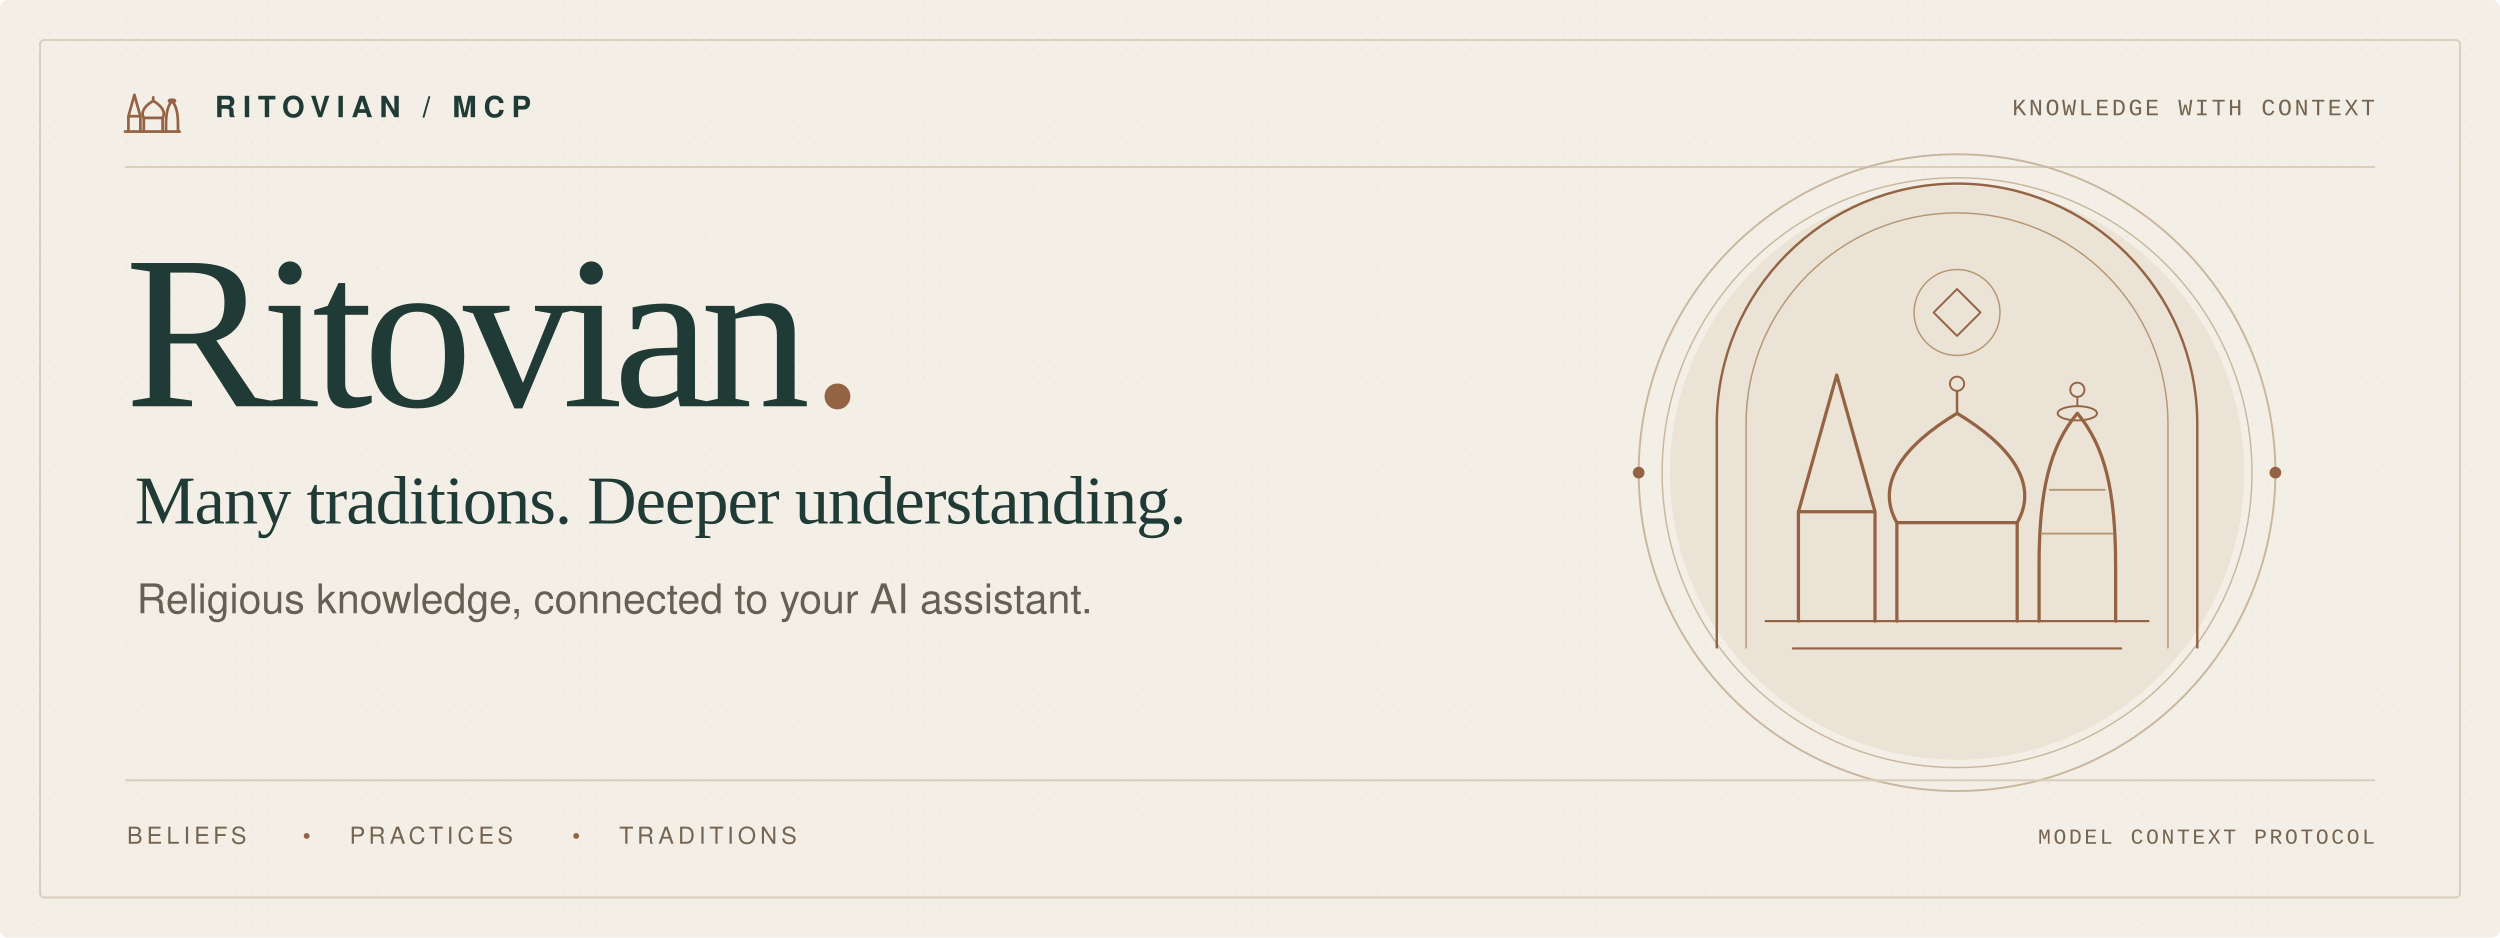
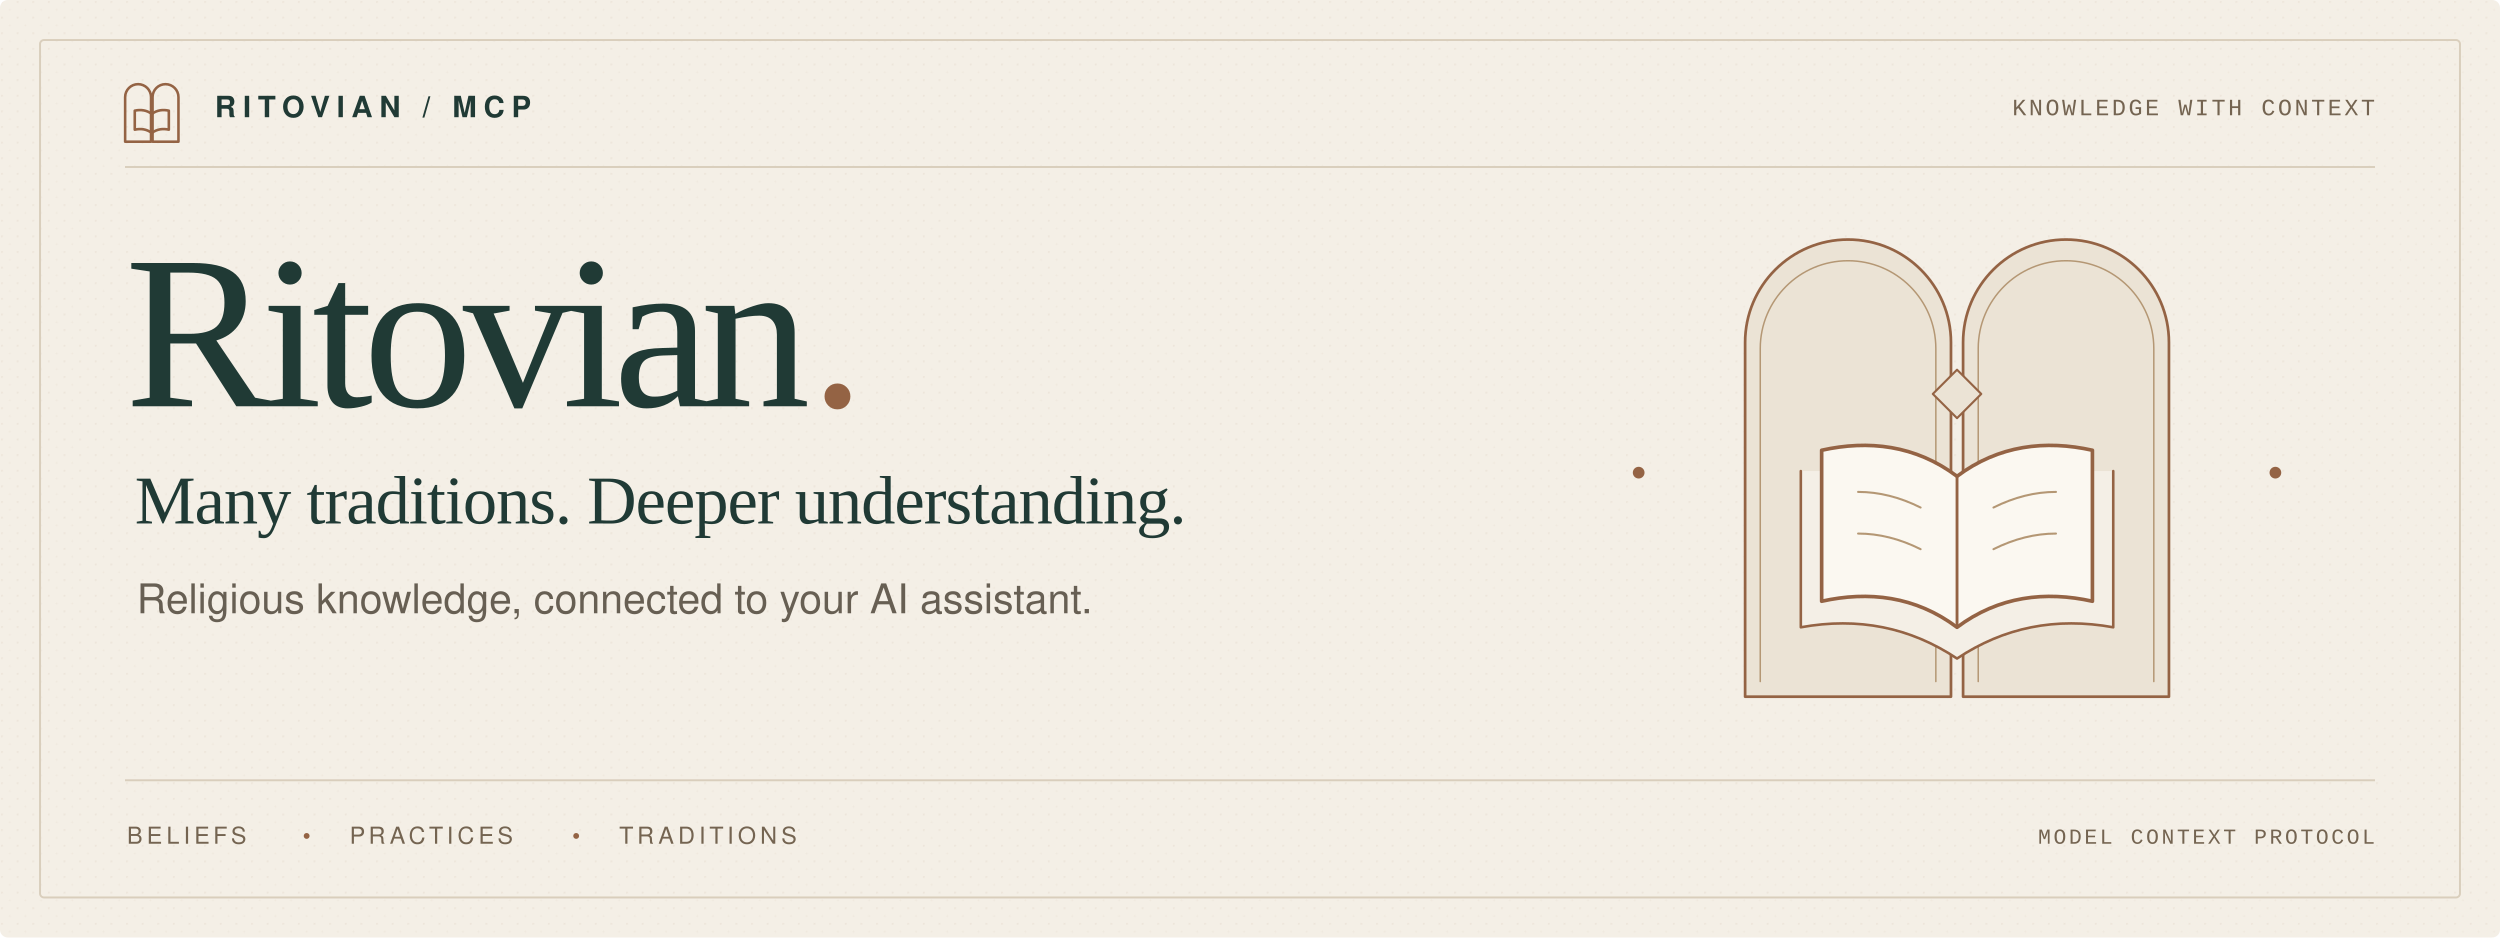
<svg xmlns="http://www.w3.org/2000/svg" width="1280" height="480" viewBox="0 0 1280 480" role="img" aria-labelledby="title description">
  <defs>
    <style>
      .serif { font-family: Georgia, 'Times New Roman', serif; }
      .sans { font-family: -apple-system, BlinkMacSystemFont, 'Segoe UI', Helvetica, Arial, sans-serif; }
      .mono { font-family: 'SFMono-Regular', Consolas, 'Liberation Mono', monospace; }
    </style>
    <pattern id="paper" width="8" height="8" patternUnits="userSpaceOnUse">
      <circle cx="1" cy="1" r="0.5" fill="#946344" opacity="0.08" />
      <circle cx="5" cy="5" r="0.5" fill="#946344" opacity="0.05" />
    </pattern>
  </defs>
  <rect width="1280" height="480" rx="4" fill="#F4EFE6" />
  <rect width="1280" height="480" rx="4" fill="url(#paper)" />
  <rect x="20.5" y="20.5" width="1239" height="439" rx="2" fill="none" stroke="#D9CEBC" />
  <g transform="translate(64 43)" fill="none" stroke="#946344" stroke-width="1.5" stroke-linecap="round" stroke-linejoin="round">
-     <g transform="translate(0 -1) scale(0.4375)" stroke-width="3.2">
-       <path d="M4 58V40l7-25 7 25v18M4 40h14" />
-       <path d="M22 58V42M44 58V42M22 42h22" />
-       <path d="M22 42C18 35 23 28 33 22c10 6 15 13 11 20" />
-       <path d="M33 22v-4" />
-       <path d="M48 58V50C48 36 50 28 55 22c5 6 7 14 7 28v8" />
-       <ellipse cx="55" cy="22" rx="3.6" ry="1.3" />
-       <path d="M0 58h64" />
+     <g transform="translate(-5 -4) scale(0.39)">
+       <path d="M13 86V27.5a17 17 0 0 1 34 0V86ZM49 86V27.5a17 17 0 0 1 34 0V86Z" stroke-width="3.4" />
+       <g transform="translate(48 62.5) scale(0.86) translate(-48 -58)">
+         <path d="M48 43c-8-6-17-7-26-5v29c9-2 18-1 26 5 8-6 17-7 26-5V38c-9-2-18-1-26 5Z" stroke-width="4" />
+         <path d="M48 43v29" stroke-width="3.4" />
+       </g>
    </g>
  </g>
  <text x="110" y="60" class="sans" font-size="15" font-weight="600" letter-spacing="3.5" fill="#203A35">RITOVIAN / MCP</text>
  <text x="1216" y="59" text-anchor="end" class="mono" font-size="12" letter-spacing="1.3" fill="#746451">KNOWLEDGE WITH CONTEXT</text>
  <path d="M64 85.5H1216" stroke="#D9CEBC" />
  <text x="64" y="208" class="serif" font-size="112" letter-spacing="-5" fill="#203A35">Ritovian<tspan fill="#946344">.</tspan>
  </text>
  <text x="69" y="268" class="serif" font-size="35" letter-spacing="-0.5" fill="#203A35">Many traditions. Deeper understanding.</text>
  <text x="70" y="314" class="sans" font-size="21" fill="#675F53">Religious knowledge, connected to your AI assistant.</text>
  <g transform="translate(1002 242)">
-     <circle r="147" fill="#EBE3D5" />
-     <circle r="163" fill="none" stroke="#C8B79E" stroke-width="1" />
-     <circle r="151" fill="none" stroke="#C8B79E" stroke-width="0.75" />
-     <path d="M-123 90V-25a123 123 0 0 1 246 0V90" fill="none" stroke="#946344" stroke-width="1.25" />
-     <path d="M-108 90V-25a108 108 0 0 1 216 0V90" fill="none" stroke="#B49774" stroke-width="0.75" />
-     <g fill="none" stroke-linecap="round" stroke-linejoin="round">
-       <g transform="translate(-134.4 -114.4) scale(2.8)" stroke="#946344">
-         <path d="M19 68V48l7-25 7 25v20M19 48h14" stroke-width="0.6" />
-         <path d="M37 68V50M59 68V50M37 50h22" stroke-width="0.6" />
-         <path d="M37 50C33 43 38 36 48 30c10 6 15 13 11 20" stroke-width="0.6" />
-         <path d="M48 30v-4" stroke-width="0.45" />
-         <circle cx="48" cy="24.6" r="1.3" stroke-width="0.35" />
-         <path d="M63 68V58C63 44 65 36 70 30c5 6 7 14 7 28v10" stroke-width="0.6" />
-         <path d="M63.6 52h12.8M65 44h10" stroke="#B49774" stroke-width="0.35" />
-         <ellipse cx="70" cy="30" rx="3.6" ry="1.3" stroke-width="0.35" />
-         <path d="M70 28.7v-1.7" stroke-width="0.35" />
-         <circle cx="70" cy="25.7" r="1.3" stroke-width="0.35" />
-         <path d="M13 68h70M18 73h60" stroke-width="0.4" />
+     <g transform="translate(-148.8 -151.9) scale(3.1)" stroke-linecap="round" stroke-linejoin="round">
+       <path d="M13 86V27.5a17 17 0 0 1 34 0V86Z" fill="#EBE3D5" stroke="#946344" stroke-width="0.45" />
+       <path d="M49 86V27.5a17 17 0 0 1 34 0V86Z" fill="#EBE3D5" stroke="#946344" stroke-width="0.45" />
+       <path d="M15.5 83.5V28.5a14.5 14.5 0 0 1 29 0v55M51.5 83.5v-55a14.5 14.5 0 0 1 29 0v55" fill="none" stroke="#B49774" stroke-width="0.25" />
+       <path d="m48 32 4 4-4 4-4-4Z" fill="#EBE3D5" stroke="#946344" stroke-width="0.35" />
+       <g fill="none" transform="translate(48 62.5) scale(0.86) translate(-48 -58)">
+         <path d="M18 42v30c11-2 21 0 30 6 9-6 19-8 30-6V42" fill="#F4EFE6" stroke="#946344" stroke-width="0.5" />
+         <path d="M48 43c-8-6-17-7-26-5v29c9-2 18-1 26 5 8-6 17-7 26-5V38c-9-2-18-1-26 5Z" fill="#FBF8F1" stroke="#946344" stroke-width="0.7" />
+         <path d="M48 43v29" stroke="#946344" stroke-width="0.55" />
+         <path d="M29 46c4 0 8 1 12 3m-12 5c4 0 8 1 12 3m26-11c-4 0-8 1-12 3m12 5c-4 0-8 1-12 3" stroke="#B49774" stroke-width="0.4" />
      </g>
-       <path d="m0-94 12 12-12 12-12-12Z" stroke="#946344" stroke-width="1" />
-       <circle cy="-82" r="22" stroke="#B49774" stroke-width="0.75" />
    </g>
    <g fill="#946344">
      <circle cx="-163" r="3" />
      <circle cx="163" r="3" />
    </g>
  </g>
  <path d="M64 399.5H1216" stroke="#D9CEBC" />
  <text x="65" y="432" class="sans" font-size="12" font-weight="500" letter-spacing="2.1" fill="#746451">BELIEFS</text>
  <circle cx="157" cy="428" r="1.5" fill="#946344" />
  <text x="179" y="432" class="sans" font-size="12" font-weight="500" letter-spacing="2.1" fill="#746451">PRACTICES</text>
  <circle cx="295" cy="428" r="1.5" fill="#946344" />
  <text x="317" y="432" class="sans" font-size="12" font-weight="500" letter-spacing="2.1" fill="#746451">TRADITIONS</text>
  <text x="1216" y="432" text-anchor="end" class="mono" font-size="11" letter-spacing="1.3" fill="#746451">MODEL CONTEXT PROTOCOL</text>
</svg>
